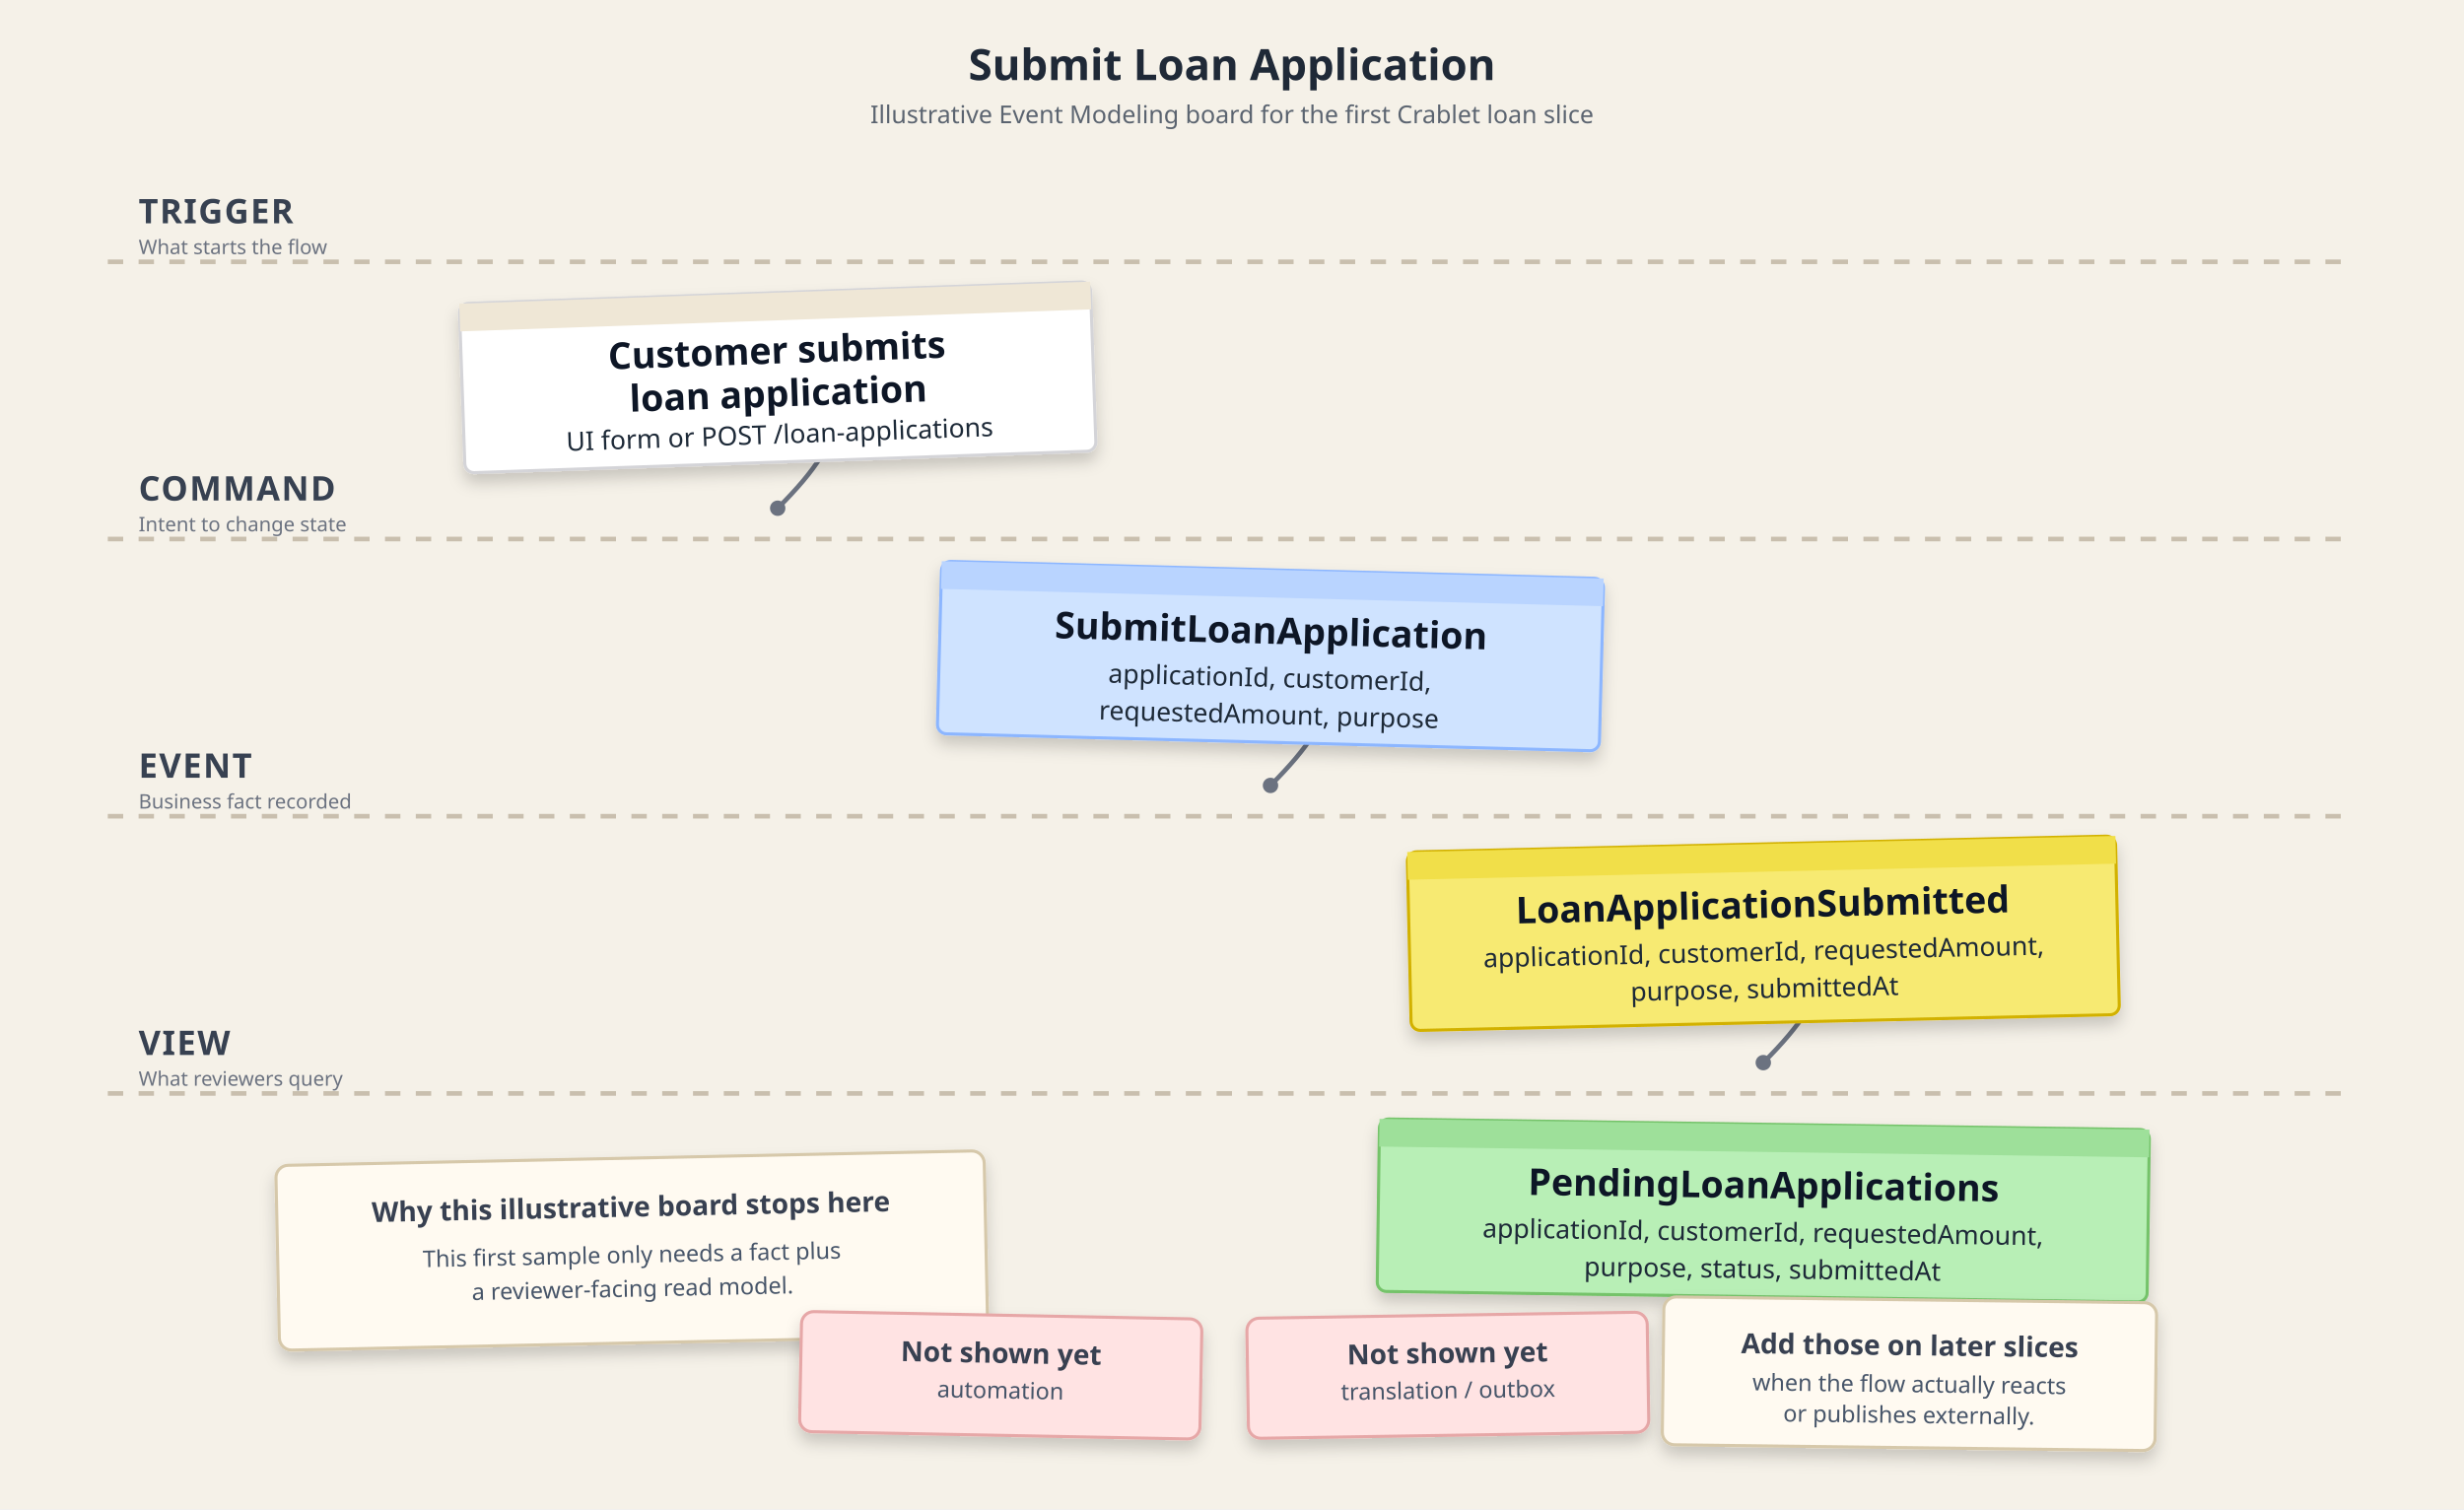
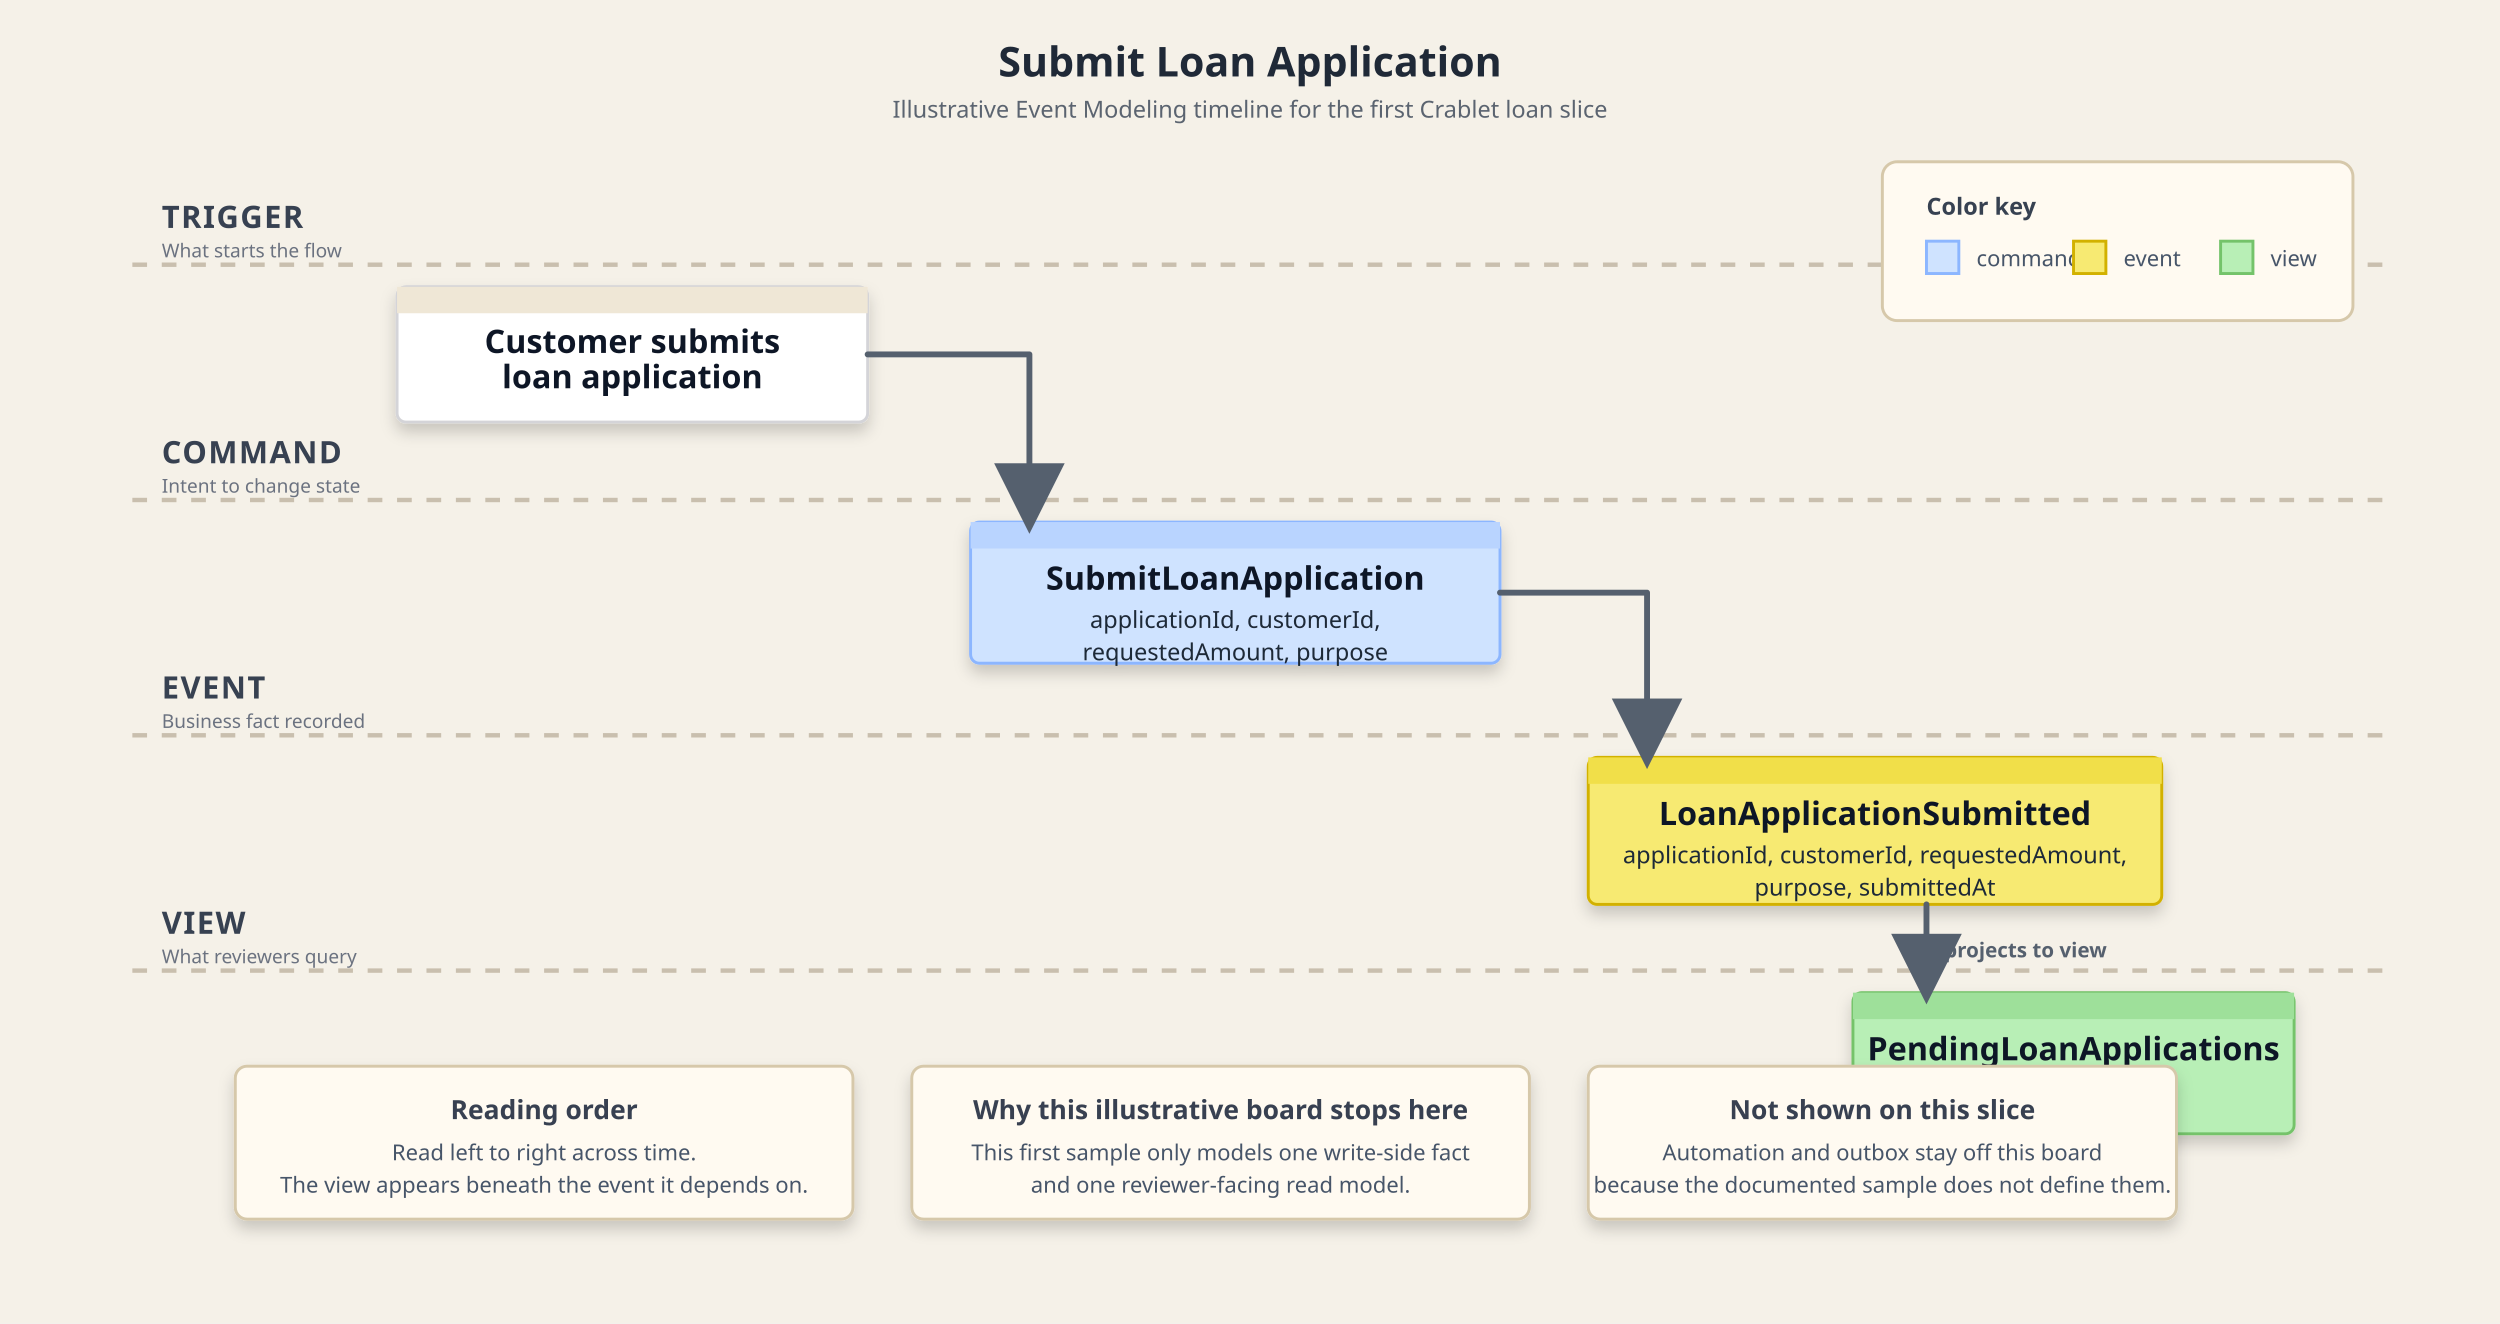
- <svg xmlns="http://www.w3.org/2000/svg" width="1600" height="980" viewBox="0 0 1600 980" role="img" aria-labelledby="title desc">
+ <svg xmlns="http://www.w3.org/2000/svg" width="1700" height="900" viewBox="0 0 1700 900" role="img" aria-labelledby="title desc">
  <defs>
    <style>
      .bg { fill: #f5f1e8; }
      .title { font: 700 28px 'Trebuchet MS', 'Segoe UI', sans-serif; fill: #1f2937; }
      .subtitle { font: 400 16px 'Trebuchet MS', 'Segoe UI', sans-serif; fill: #5b6470; }
      .lane-line { stroke: #c9bfae; stroke-width: 3; stroke-dasharray: 10 10; }
-       .lane-label { font: 700 22px 'Trebuchet MS', 'Segoe UI', sans-serif; fill: #374151; letter-spacing: 1px; }
+       .lane-label { font: 700 21px 'Trebuchet MS', 'Segoe UI', sans-serif; fill: #374151; letter-spacing: 1px; }
      .lane-note { font: 400 13px 'Trebuchet MS', 'Segoe UI', sans-serif; fill: #6b7280; }
-       .sticky-title { font: 700 24px 'Trebuchet MS', 'Segoe UI', sans-serif; fill: #111827; }
-       .sticky-text { font: 400 17px 'Trebuchet MS', 'Segoe UI', sans-serif; fill: #1f2937; }
+       .sticky-title { font: 700 22px 'Trebuchet MS', 'Segoe UI', sans-serif; fill: #111827; }
+       .sticky-text { font: 400 16px 'Trebuchet MS', 'Segoe UI', sans-serif; fill: #1f2937; }
      .small-note { font: 700 18px 'Trebuchet MS', 'Segoe UI', sans-serif; fill: #374151; }
      .small-text { font: 400 15px 'Trebuchet MS', 'Segoe UI', sans-serif; fill: #475569; }
-       .string { stroke: #6b7280; stroke-width: 3; fill: none; stroke-linecap: round; }
-       .dot { fill: #6b7280; }
+       .arrow { stroke: #55606e; stroke-width: 4; fill: none; marker-end: url(#arrowhead); stroke-linecap: round; stroke-linejoin: round; }
+       .branch-label { font: 700 14px 'Trebuchet MS', 'Segoe UI', sans-serif; fill: #55606e; }
+       .legend { font: 700 16px 'Trebuchet MS', 'Segoe UI', sans-serif; fill: #374151; }
+       .legend-text { font: 400 15px 'Trebuchet MS', 'Segoe UI', sans-serif; fill: #475569; }
    </style>
    <filter id="shadow" x="-20%" y="-20%" width="140%" height="160%">
      <feDropShadow dx="0" dy="6" stdDeviation="5" flood-color="#000000" flood-opacity="0.18" />
    </filter>
+     <marker id="arrowhead" markerWidth="12" markerHeight="12" refX="10" refY="6" orient="auto">
+       <path d="M0,0 L12,6 L0,12 z" fill="#55606e" />
+     </marker>
  </defs>
-   <rect class="bg" x="0" y="0" width="1600" height="980" />
-   <text class="title" x="800" y="52" text-anchor="middle">Submit Loan Application</text>
-   <text class="subtitle" x="800" y="80" text-anchor="middle">Illustrative Event Modeling board for the first Crablet loan slice</text>
-   <line class="lane-line" x1="70" y1="170" x2="1530" y2="170" />
-   <line class="lane-line" x1="70" y1="350" x2="1530" y2="350" />
-   <line class="lane-line" x1="70" y1="530" x2="1530" y2="530" />
-   <line class="lane-line" x1="70" y1="710" x2="1530" y2="710" />
-   <text class="lane-label" x="90" y="145">TRIGGER</text>
-   <text class="lane-note" x="90" y="165">What starts the flow</text>
-   <text class="lane-label" x="90" y="325">COMMAND</text>
-   <text class="lane-note" x="90" y="345">Intent to change state</text>
-   <text class="lane-label" x="90" y="505">EVENT</text>
-   <text class="lane-note" x="90" y="525">Business fact recorded</text>
-   <text class="lane-label" x="90" y="685">VIEW</text>
-   <text class="lane-note" x="90" y="705">What reviewers query</text>
-   <path class="string" d="M505 205 C555 255, 555 280, 505 330" />
-   <circle class="dot" cx="505" cy="205" r="5" />
-   <circle class="dot" cx="505" cy="330" r="5" />
-   <path class="string" d="M825 385 C875 435, 875 460, 825 510" />
-   <circle class="dot" cx="825" cy="385" r="5" />
-   <circle class="dot" cx="825" cy="510" r="5" />
-   <path class="string" d="M1145 565 C1195 615, 1195 640, 1145 690" />
-   <circle class="dot" cx="1145" cy="565" r="5" />
-   <circle class="dot" cx="1145" cy="690" r="5" />
-   <g transform="rotate(-2 505 245)" filter="url(#shadow)">
-     <rect x="300" y="190" width="410" height="110" rx="6" fill="#ffffff" stroke="#d4d4d8" stroke-width="2" />
-     <rect x="300" y="190" width="410" height="18" fill="#efe7d6" />
-     <text class="sticky-title" x="505" y="236" text-anchor="middle">Customer submits</text>
-     <text class="sticky-title" x="505" y="264" text-anchor="middle">loan application</text>
-     <text class="sticky-text" x="505" y="288" text-anchor="middle">UI form or POST /loan-applications</text>
+   <rect class="bg" x="0" y="0" width="1700" height="900" />
+   <text class="title" x="850" y="52" text-anchor="middle">Submit Loan Application</text>
+   <text class="subtitle" x="850" y="80" text-anchor="middle">Illustrative Event Modeling timeline for the first Crablet loan slice</text>
+   <line class="lane-line" x1="90" y1="180" x2="1620" y2="180" />
+   <line class="lane-line" x1="90" y1="340" x2="1620" y2="340" />
+   <line class="lane-line" x1="90" y1="500" x2="1620" y2="500" />
+   <line class="lane-line" x1="90" y1="660" x2="1620" y2="660" />
+   <text class="lane-label" x="110" y="155">TRIGGER</text>
+   <text class="lane-note" x="110" y="175">What starts the flow</text>
+   <text class="lane-label" x="110" y="315">COMMAND</text>
+   <text class="lane-note" x="110" y="335">Intent to change state</text>
+   <text class="lane-label" x="110" y="475">EVENT</text>
+   <text class="lane-note" x="110" y="495">Business fact recorded</text>
+   <text class="lane-label" x="110" y="635">VIEW</text>
+   <text class="lane-note" x="110" y="655">What reviewers query</text>
+   <g filter="url(#shadow)">
+     <rect x="270" y="195" width="320" height="92" rx="6" fill="#ffffff" stroke="#d4d4d8" stroke-width="2" />
+     <rect x="270" y="195" width="320" height="18" fill="#efe7d6" />
+     <text class="sticky-title" x="430" y="240" text-anchor="middle">Customer submits</text>
+     <text class="sticky-title" x="430" y="264" text-anchor="middle">loan application</text>
  </g>
-   <g transform="rotate(1.5 825 425)" filter="url(#shadow)">
-     <rect x="610" y="370" width="430" height="112" rx="6" fill="#cfe3ff" stroke="#8cb6ff" stroke-width="2" />
-     <rect x="610" y="370" width="430" height="18" fill="#b9d4ff" />
-     <text class="sticky-title" x="825" y="418" text-anchor="middle">SubmitLoanApplication</text>
-     <text class="sticky-text" x="825" y="446" text-anchor="middle">applicationId, customerId,</text>
-     <text class="sticky-text" x="825" y="470" text-anchor="middle">requestedAmount, purpose</text>
+   <g filter="url(#shadow)">
+     <rect x="660" y="355" width="360" height="96" rx="6" fill="#cfe3ff" stroke="#8cb6ff" stroke-width="2" />
+     <rect x="660" y="355" width="360" height="18" fill="#b9d4ff" />
+     <text class="sticky-title" x="840" y="401" text-anchor="middle">SubmitLoanApplication</text>
+     <text class="sticky-text" x="840" y="427" text-anchor="middle">applicationId, customerId,</text>
+     <text class="sticky-text" x="840" y="449" text-anchor="middle">requestedAmount, purpose</text>
  </g>
-   <g transform="rotate(-1.3 1145 605)" filter="url(#shadow)">
-     <rect x="915" y="548" width="460" height="116" rx="6" fill="#f7ea72" stroke="#d2b100" stroke-width="2" />
-     <rect x="915" y="548" width="460" height="18" fill="#f1df48" />
-     <text class="sticky-title" x="1145" y="596" text-anchor="middle">LoanApplicationSubmitted</text>
-     <text class="sticky-text" x="1145" y="624" text-anchor="middle">applicationId, customerId, requestedAmount,</text>
-     <text class="sticky-text" x="1145" y="648" text-anchor="middle">purpose, submittedAt</text>
+   <g filter="url(#shadow)">
+     <rect x="1080" y="515" width="390" height="100" rx="6" fill="#f7ea72" stroke="#d2b100" stroke-width="2" />
+     <rect x="1080" y="515" width="390" height="18" fill="#f1df48" />
+     <text class="sticky-title" x="1275" y="561" text-anchor="middle">LoanApplicationSubmitted</text>
+     <text class="sticky-text" x="1275" y="587" text-anchor="middle">applicationId, customerId, requestedAmount,</text>
+     <text class="sticky-text" x="1275" y="609" text-anchor="middle">purpose, submittedAt</text>
  </g>
-   <g transform="rotate(0.8 1145 785)" filter="url(#shadow)">
-     <rect x="895" y="730" width="500" height="112" rx="6" fill="#b8efb6" stroke="#74c36a" stroke-width="2" />
-     <rect x="895" y="730" width="500" height="18" fill="#9ee09a" />
-     <text class="sticky-title" x="1145" y="778" text-anchor="middle">PendingLoanApplications</text>
-     <text class="sticky-text" x="1145" y="806" text-anchor="middle">applicationId, customerId, requestedAmount,</text>
-     <text class="sticky-text" x="1145" y="830" text-anchor="middle">purpose, status, submittedAt</text>
+   <g filter="url(#shadow)">
+     <rect x="1260" y="675" width="300" height="96" rx="6" fill="#b8efb6" stroke="#74c36a" stroke-width="2" />
+     <rect x="1260" y="675" width="300" height="18" fill="#9ee09a" />
+     <text class="sticky-title" x="1410" y="721" text-anchor="middle">PendingLoanApplications</text>
+     <text class="sticky-text" x="1410" y="747" text-anchor="middle">reviewer queue</text>
  </g>
-   <g transform="rotate(-1.2 410 800)" filter="url(#shadow)">
-     <rect x="180" y="752" width="460" height="120" rx="8" fill="#fffaf1" stroke="#d6c8aa" stroke-width="2" />
-     <text class="small-note" x="410" y="790" text-anchor="middle">Why this illustrative board stops here</text>
-     <text class="small-text" x="410" y="820" text-anchor="middle">This first sample only needs a fact plus</text>
-     <text class="small-text" x="410" y="842" text-anchor="middle">a reviewer-facing read model.</text>
+   <path class="arrow" d="M590 241 L700 241 L700 355" />
+   <path class="arrow" d="M1020 403 L1120 403 L1120 515" />
+   <path class="arrow" d="M1310 615 L1310 675" />
+   <text class="branch-label" x="1322" y="651">projects to view</text>
+   <g filter="url(#shadow)">
+     <rect x="160" y="725" width="420" height="104" rx="8" fill="#fffaf1" stroke="#d6c8aa" stroke-width="2" />
+     <text class="small-note" x="370" y="761" text-anchor="middle">Reading order</text>
+     <text class="small-text" x="370" y="789" text-anchor="middle">Read left to right across time.</text>
+     <text class="small-text" x="370" y="811" text-anchor="middle">The view appears beneath the event it depends on.</text>
  </g>
-   <g transform="rotate(1.1 650 884)" filter="url(#shadow)">
-     <rect x="520" y="854" width="260" height="78" rx="8" fill="#ffe3e3" stroke="#e6a7a7" stroke-width="2" />
-     <text class="small-note" x="650" y="885" text-anchor="middle">Not shown yet</text>
-     <text class="small-text" x="650" y="908" text-anchor="middle">automation</text>
+   <g filter="url(#shadow)">
+     <rect x="620" y="725" width="420" height="104" rx="8" fill="#fffaf1" stroke="#d6c8aa" stroke-width="2" />
+     <text class="small-note" x="830" y="761" text-anchor="middle">Why this illustrative board stops here</text>
+     <text class="small-text" x="830" y="789" text-anchor="middle">This first sample only models one write-side fact</text>
+     <text class="small-text" x="830" y="811" text-anchor="middle">and one reviewer-facing read model.</text>
  </g>
-   <g transform="rotate(-0.9 940 884)" filter="url(#shadow)">
-     <rect x="810" y="854" width="260" height="78" rx="8" fill="#ffe3e3" stroke="#e6a7a7" stroke-width="2" />
-     <text class="small-note" x="940" y="885" text-anchor="middle">Not shown yet</text>
-     <text class="small-text" x="940" y="908" text-anchor="middle">translation / outbox</text>
+   <g filter="url(#shadow)">
+     <rect x="1080" y="725" width="400" height="104" rx="8" fill="#fffaf1" stroke="#d6c8aa" stroke-width="2" />
+     <text class="small-note" x="1280" y="761" text-anchor="middle">Not shown on this slice</text>
+     <text class="small-text" x="1280" y="789" text-anchor="middle">Automation and outbox stay off this board</text>
+     <text class="small-text" x="1280" y="811" text-anchor="middle">because the documented sample does not define them.</text>
  </g>
-   <g transform="rotate(0.7 1240 884)" filter="url(#shadow)">
-     <rect x="1080" y="844" width="320" height="96" rx="8" fill="#fffaf1" stroke="#d6c8aa" stroke-width="2" />
-     <text class="small-note" x="1240" y="880" text-anchor="middle">Add those on later slices</text>
-     <text class="small-text" x="1240" y="904" text-anchor="middle">when the flow actually reacts</text>
-     <text class="small-text" x="1240" y="924" text-anchor="middle">or publishes externally.</text>
-   </g>
+   <rect x="1280" y="110" width="320" height="108" rx="10" fill="#fffaf1" stroke="#d6c8aa" stroke-width="2" />
+   <text class="legend" x="1310" y="146">Color key</text>
+   <rect x="1310" y="164" width="22" height="22" fill="#cfe3ff" stroke="#8cb6ff" stroke-width="2" />
+   <text class="legend-text" x="1344" y="181">command</text>
+   <rect x="1410" y="164" width="22" height="22" fill="#f7ea72" stroke="#d2b100" stroke-width="2" />
+   <text class="legend-text" x="1444" y="181">event</text>
+   <rect x="1510" y="164" width="22" height="22" fill="#b8efb6" stroke="#74c36a" stroke-width="2" />
+   <text class="legend-text" x="1544" y="181">view</text>
</svg>
